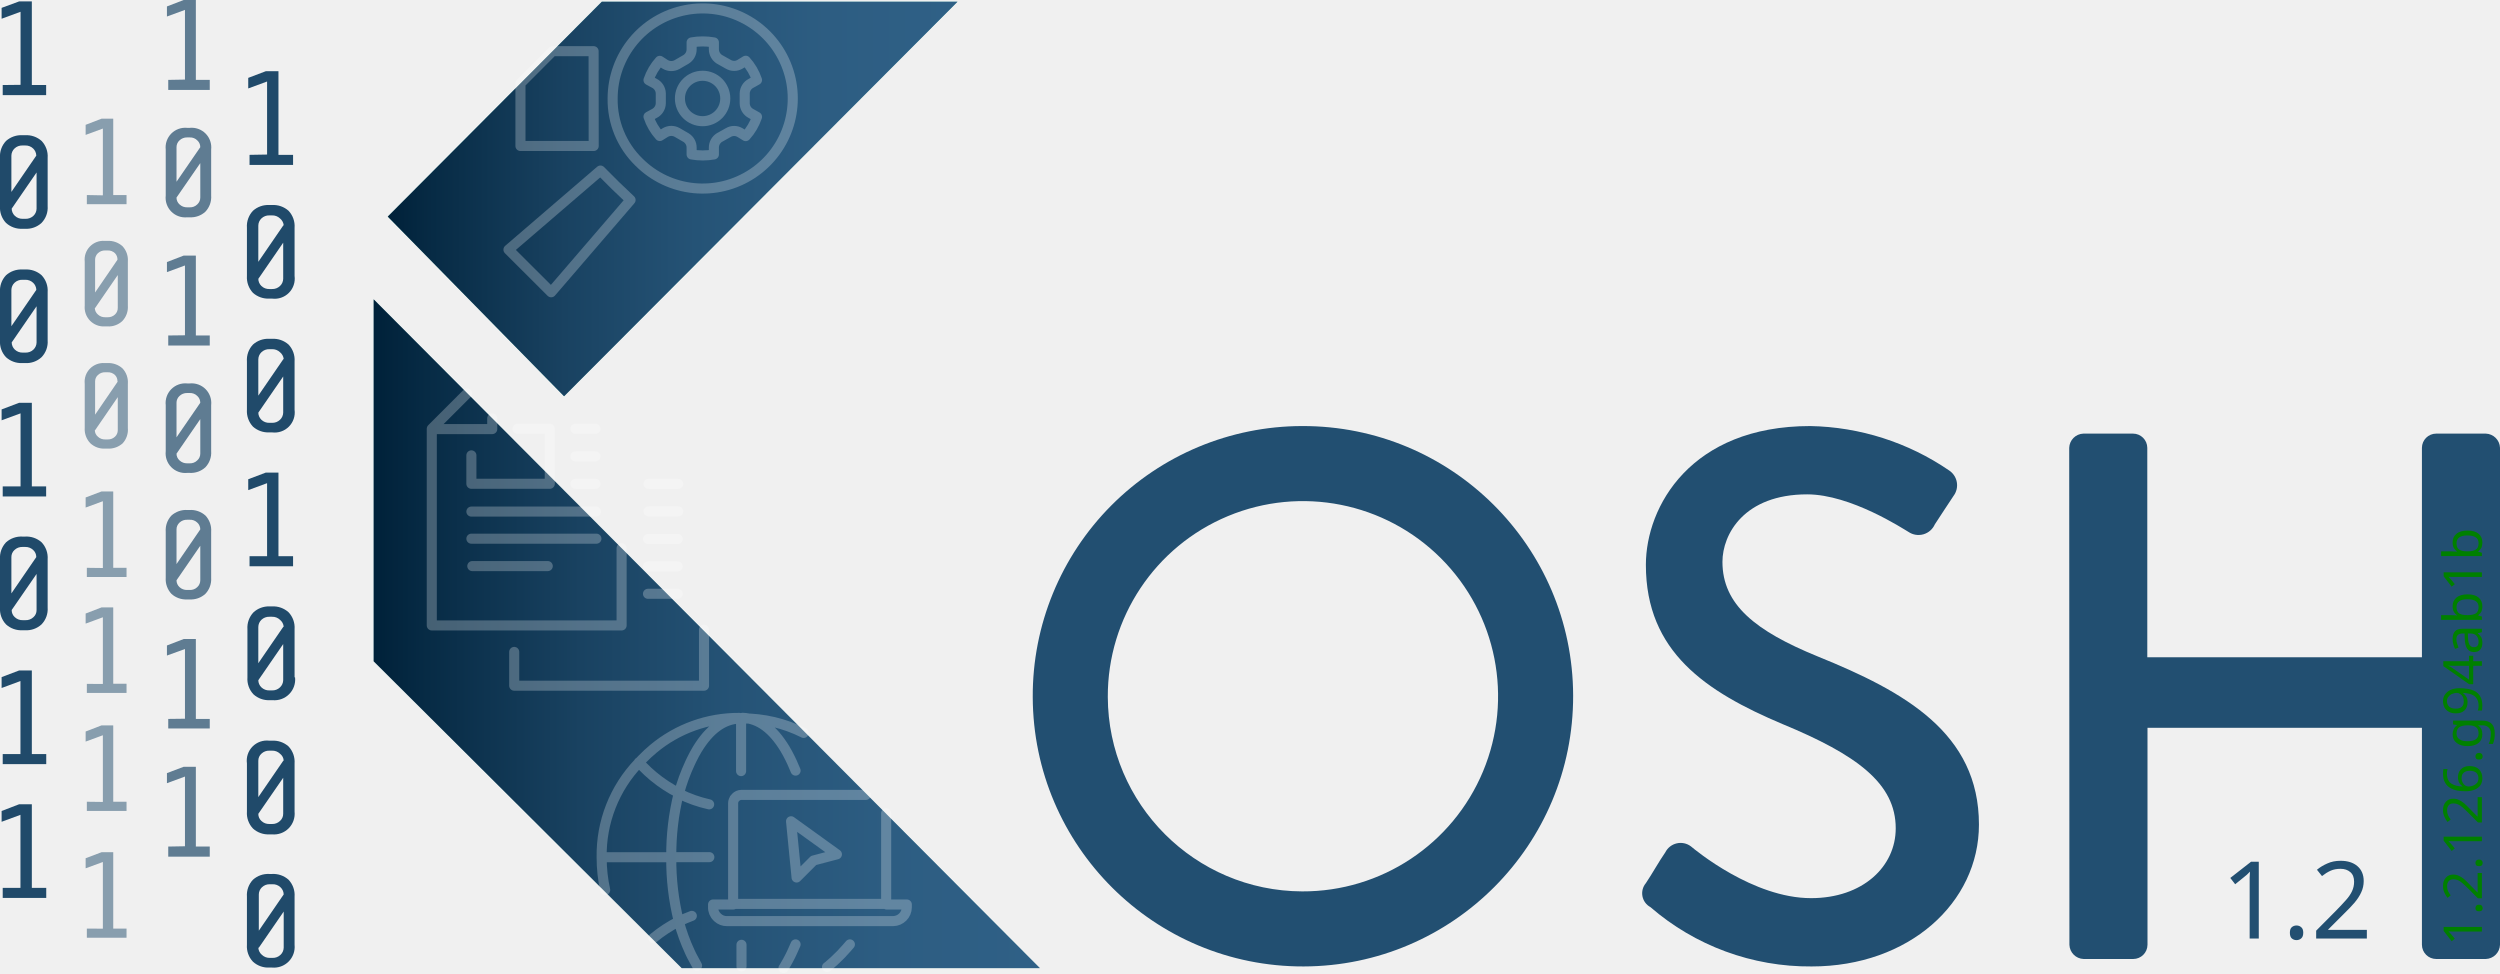
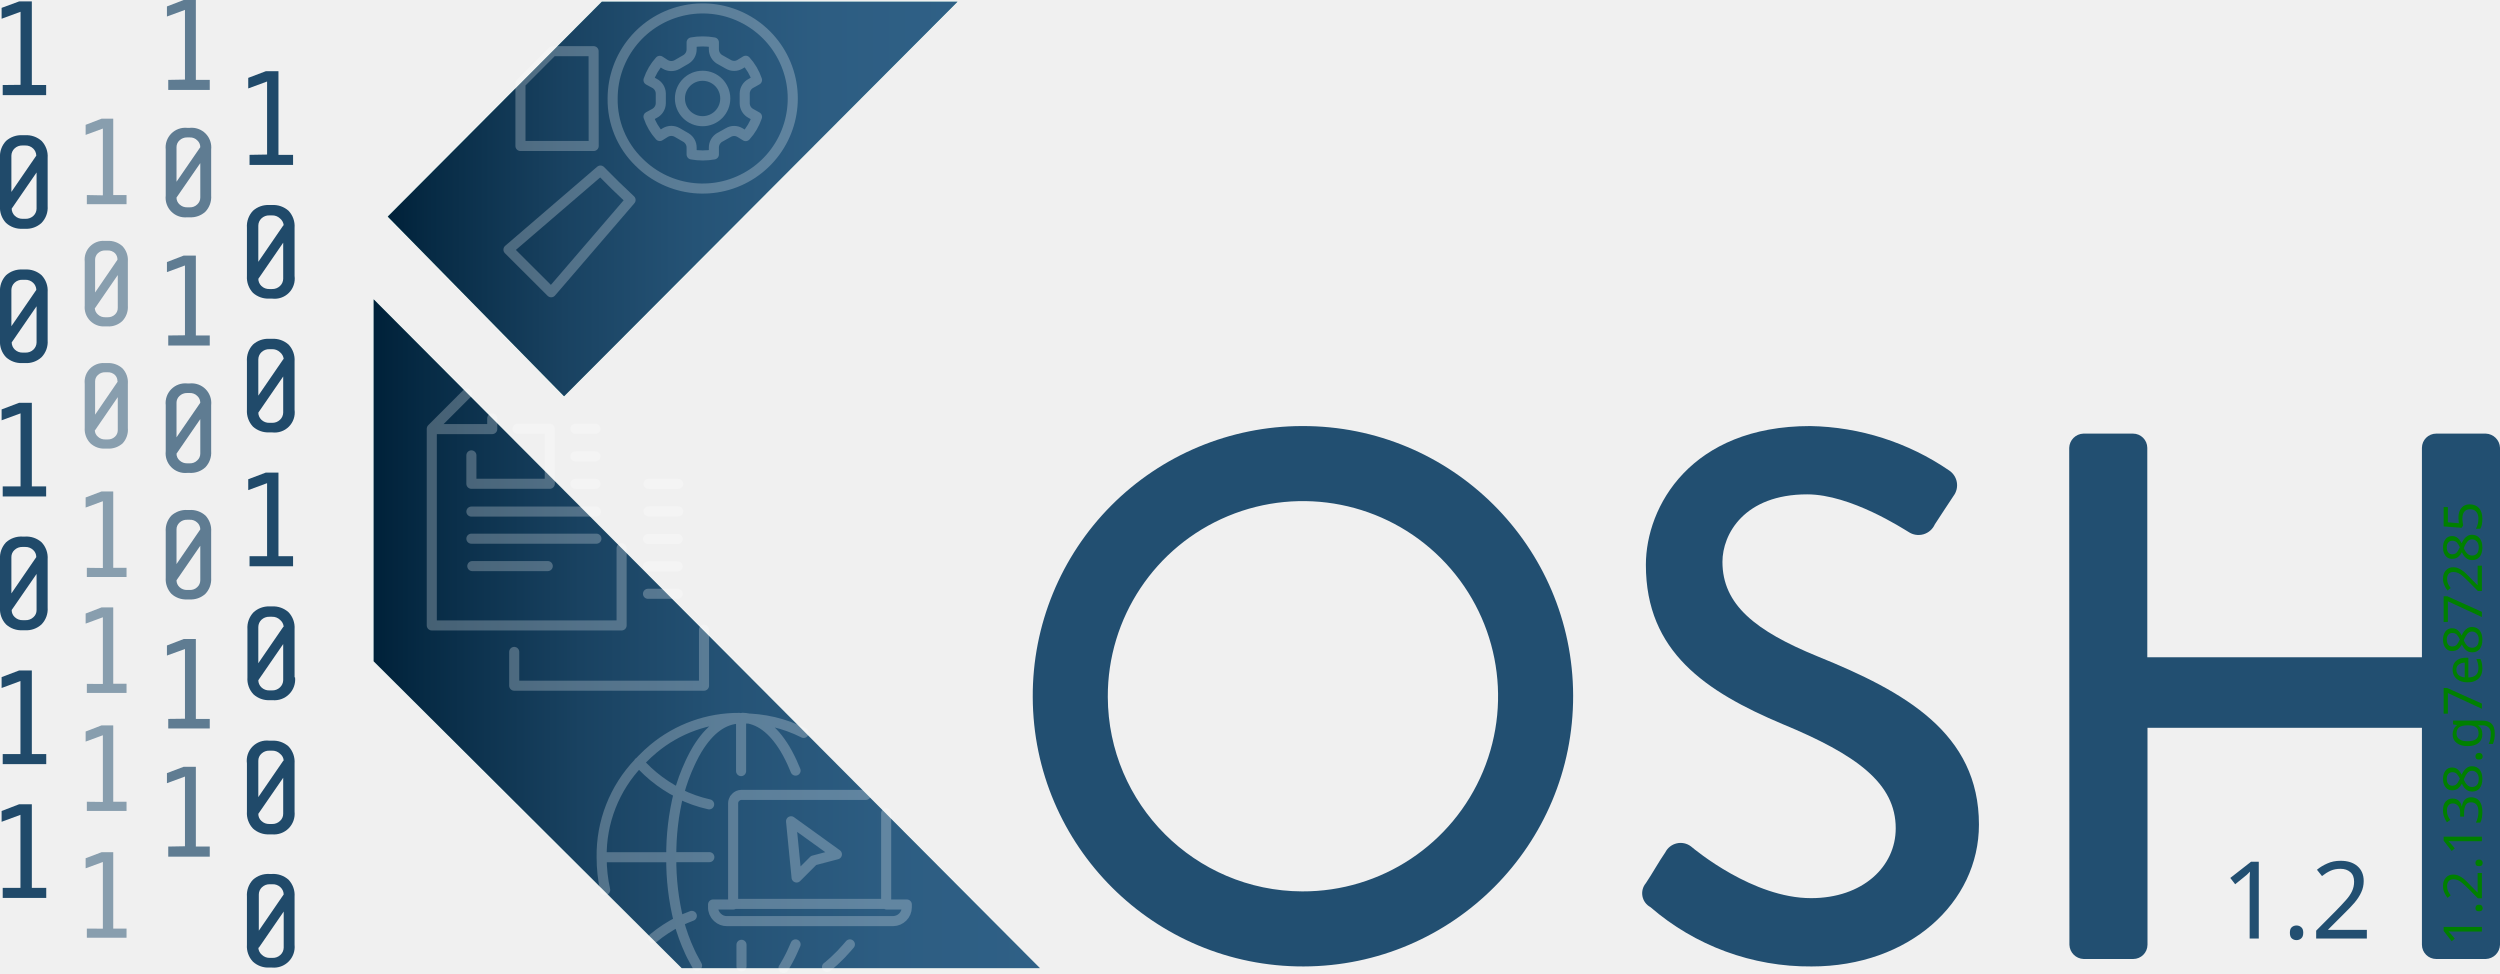
<svg xmlns="http://www.w3.org/2000/svg" xmlns:xlink="http://www.w3.org/1999/xlink" viewBox="0 0 248.15 96.65" version="1.1" id="svg4211">
  <defs id="defs4110">
    <style id="style4094">.cls-1{isolation:isolate;}.cls-2,.cls-3,.cls-4,.cls-5{fill:#224f71;}.cls-3,.cls-4,.cls-5,.cls-6{mix-blend-mode:multiply;}.cls-4{opacity:0.7;}.cls-5{opacity:0.5;}.cls-6{fill:#afdedc;}.cls-7{fill:url(#linear-gradient);}.cls-8{fill:url(#linear-gradient-2);}.cls-9{opacity:0.25;}.cls-10,.cls-11{fill:none;stroke:#fff;stroke-linecap:round;stroke-linejoin:round;}.cls-10{fill-rule:evenodd;}</style>
    <linearGradient id="linear-gradient" x1="38.49" y1="19.75" x2="95.04" y2="19.75" gradientUnits="userSpaceOnUse">
      <stop offset="0" stop-color="#002139" id="stop4096" />
      <stop offset="0.08" stop-color="#072b45" id="stop4098" />
      <stop offset="0.31" stop-color="#194261" id="stop4100" />
      <stop offset="0.54" stop-color="#255376" id="stop4102" />
      <stop offset="0.77" stop-color="#2d5d82" id="stop4104" />
      <stop offset="0.99" stop-color="#2f6086" id="stop4106" />
    </linearGradient>
    <linearGradient id="linear-gradient-2" x1="37.09" y1="62.9" x2="103.22" y2="62.9" xlink:href="#linear-gradient" />
    <linearGradient xlink:href="#linear-gradient" id="linearGradient4217" gradientUnits="userSpaceOnUse" x1="38.49" y1="19.75" x2="95.04" y2="19.75" />
  </defs>
  <path class="cls-2" d="m 129.25,42.29 a 26.82,26.82 0 1 1 -26.74,26.89 26.77,26.77 0 0 1 26.74,-26.89 z m 0,46.19 a 19.37,19.37 0 1 0 -19.29,-19.3 19.37,19.37 0 0 0 19.29,19.3 z" id="path4112" style="isolation:isolate;fill:#224f71" />
  <path class="cls-2" d="m 163.37,87.66 c 0.67,-1 1.26,-2.09 1.93,-3.06 a 1.7,1.7 0 0 1 2.54,-0.59 c 0.44,0.37 6.18,5.14 11.92,5.14 5.14,0 8.41,-3.13 8.41,-6.93 0,-4.47 -3.87,-7.3 -11.24,-10.35 -7.6,-3.21 -13.56,-7.16 -13.56,-15.8 0,-5.81 4.47,-13.78 16.31,-13.78 a 25.21,25.21 0 0 1 13.78,4.4 1.76,1.76 0 0 1 0.45,2.53 c -0.6,0.89 -1.27,1.94 -1.86,2.83 a 1.77,1.77 0 0 1 -2.61,0.75 c -0.52,-0.3 -5.74,-3.73 -10.06,-3.73 -6.25,0 -8.41,3.95 -8.41,6.7 0,4.25 3.27,6.86 9.46,9.39 8.64,3.5 16,7.6 16,16.69 0,7.75 -6.93,14.08 -16.61,14.08 a 24.14,24.14 0 0 1 -16,-5.89 1.56,1.56 0 0 1 -0.45,-2.38 z" id="path4114" style="isolation:isolate;fill:#224f71" />
  <path class="cls-2" d="m 205.39,44.45 a 1.46,1.46 0 0 1 1.41,-1.41 h 4.92 a 1.42,1.42 0 0 1 1.42,1.41 V 65.24 H 240.4 V 44.45 a 1.42,1.42 0 0 1 1.42,-1.41 h 4.91 a 1.46,1.46 0 0 1 1.42,1.41 v 49.33 a 1.46,1.46 0 0 1 -1.42,1.41 h -4.91 A 1.42,1.42 0 0 1 240.4,93.78 V 72.24 h -27.24 v 21.54 a 1.42,1.42 0 0 1 -1.42,1.41 h -4.92 a 1.46,1.46 0 0 1 -1.41,-1.41 z" id="path4116" style="isolation:isolate;fill:#224f71" />
  <path class="cls-3" d="m 0.27,8.44 v 1 h 4.31 v -1 H 3.16 V 0.14 H 1.9 L 0.16,0.78 V 1.86 L 2.04,1.17 v 7.25 z" id="path4124" style="isolation:isolate;mix-blend-mode:multiply;fill:#224f71" />
  <path class="cls-3" d="M 4.73,20.45 V 15.67 A 2.21,2.21 0 0 0 4.13,13.99 2.26,2.26 0 0 0 2.5,13.42 H 2.23 A 2.26,2.26 0 0 0 0.6,13.99 2.21,2.21 0 0 0 0,15.67 v 4.78 a 2.21,2.21 0 0 0 0.6,1.68 2.26,2.26 0 0 0 1.63,0.58 H 2.5 a 2.22,2.22 0 0 0 1.62,-0.58 2.18,2.18 0 0 0 0.61,-1.68 z m -1.13,-5 -2.47,3.6 v -3.6 a 1,1 0 0 1 0.31,-0.71 1.09,1.09 0 0 1 0.79,-0.3 H 2.5 a 1.09,1.09 0 0 1 0.79,0.3 1,1 0 0 1 0.31,0.68 z m -2.44,5.26 2.47,-3.59 v 3.59 a 1,1 0 0 1 -0.31,0.71 1.09,1.09 0 0 1 -0.79,0.3 H 2.26 A 1.09,1.09 0 0 1 1.47,21.42 1,1 0 0 1 1.16,20.71 Z" id="path4126" style="isolation:isolate;mix-blend-mode:multiply;fill:#224f71" />
  <path class="cls-3" d="M 4.73,33.78 V 29 A 2.21,2.21 0 0 0 4.13,27.32 2.26,2.26 0 0 0 2.5,26.75 H 2.23 A 2.26,2.26 0 0 0 0.6,27.32 2.21,2.21 0 0 0 0,29 v 4.78 a 2.21,2.21 0 0 0 0.6,1.68 2.26,2.26 0 0 0 1.63,0.58 H 2.5 a 2.22,2.22 0 0 0 1.62,-0.58 2.18,2.18 0 0 0 0.61,-1.68 z m -1.13,-5 -2.47,3.6 v -3.6 a 1,1 0 0 1 0.31,-0.71 1.09,1.09 0 0 1 0.79,-0.3 H 2.5 a 1.09,1.09 0 0 1 0.79,0.3 1,1 0 0 1 0.31,0.63 z M 1.16,33.99 3.63,30.4 v 3.59 A 1,1 0 0 1 3.32,34.7 1.09,1.09 0 0 1 2.53,35 H 2.26 A 1.09,1.09 0 0 1 1.47,34.7 1,1 0 0 1 1.16,33.99 Z" id="path4128" style="isolation:isolate;mix-blend-mode:multiply;fill:#224f71" />
  <path class="cls-3" d="m 0.27,48.28 v 1 h 4.31 v -1 H 3.16 v -8.3 H 1.9 l -1.74,0.66 v 1.08 l 1.88,-0.69 v 7.25 z" id="path4130" style="isolation:isolate;mix-blend-mode:multiply;fill:#224f71" />
  <path class="cls-3" d="M 4.73,60.3 V 55.52 A 2.23,2.23 0 0 0 4.13,53.83 2.26,2.26 0 0 0 2.5,53.26 H 2.23 A 2.26,2.26 0 0 0 0.6,53.83 2.23,2.23 0 0 0 0,55.52 v 4.78 a 2.21,2.21 0 0 0 0.6,1.68 2.26,2.26 0 0 0 1.63,0.58 H 2.5 A 2.22,2.22 0 0 0 4.12,61.98 2.18,2.18 0 0 0 4.73,60.3 Z m -1.13,-5 -2.47,3.6 v -3.6 a 0.93,0.93 0 0 1 0.31,-0.71 1.09,1.09 0 0 1 0.79,-0.3 H 2.5 a 1.09,1.09 0 0 1 0.79,0.3 0.93,0.93 0 0 1 0.31,0.68 z m -2.44,5.25 2.47,-3.58 v 3.58 a 0.92,0.92 0 0 1 -0.31,0.71 1.09,1.09 0 0 1 -0.79,0.3 H 2.26 A 1.09,1.09 0 0 1 1.47,61.26 0.92,0.92 0 0 1 1.16,60.55 Z" id="path4132" style="isolation:isolate;mix-blend-mode:multiply;fill:#224f71" />
  <path class="cls-3" d="m 0.27,74.85 v 1 h 4.32 v -1 H 3.16 v -8.3 H 1.9 l -1.74,0.66 v 1.08 L 2.03,67.6 v 7.25 z" id="path4134" style="isolation:isolate;mix-blend-mode:multiply;fill:#224f71" />
  <path class="cls-3" d="m 0.27,88.13 v 1 h 4.32 v -1 H 3.16 v -8.3 H 1.9 L 0.16,80.5 v 1.07 l 1.87,-0.69 v 7.25 z" id="path4136" style="isolation:isolate;mix-blend-mode:multiply;fill:#224f71" />
  <path class="cls-3" d="m 24.77,15.37 v 1 h 4.32 v -1 h -1.45 v -8.3 h -1.26 l -1.74,0.66 v 1.05 l 1.87,-0.69 v 7.25 z" id="path4138" style="isolation:isolate;mix-blend-mode:multiply;fill:#224f71" />
  <path class="cls-3" d="M 29.24,27.39 V 22.61 A 2.22,2.22 0 0 0 28.64,20.92 2.27,2.27 0 0 0 27,20.35 h -0.26 a 2.25,2.25 0 0 0 -1.63,0.57 2.22,2.22 0 0 0 -0.6,1.69 v 4.78 a 2.24,2.24 0 0 0 0.6,1.68 2.28,2.28 0 0 0 1.63,0.57 H 27 a 2,2 0 0 0 2.24,-2.25 z m -1.13,-5 -2.47,3.6 v -3.6 a 1,1 0 0 1 0.31,-0.71 1.09,1.09 0 0 1 0.79,-0.3 H 27 a 1.08,1.08 0 0 1 0.79,0.3 1,1 0 0 1 0.37,0.67 z m -2.47,5.29 2.47,-3.59 v 3.59 a 1,1 0 0 1 -0.32,0.71 1.08,1.08 0 0 1 -0.79,0.3 h -0.26 a 1.09,1.09 0 0 1 -0.79,-0.3 1,1 0 0 1 -0.31,-0.75 z" id="path4140" style="isolation:isolate;mix-blend-mode:multiply;fill:#224f71" />
  <path class="cls-3" d="M 29.24,40.67 V 35.88 A 2.21,2.21 0 0 0 28.64,34.2 2.27,2.27 0 0 0 27,33.63 h -0.26 a 2.25,2.25 0 0 0 -1.63,0.57 2.21,2.21 0 0 0 -0.6,1.68 v 4.79 a 2.24,2.24 0 0 0 0.6,1.68 2.28,2.28 0 0 0 1.63,0.57 H 27 a 2,2 0 0 0 2.24,-2.25 z m -1.13,-5 -2.47,3.6 v -3.6 a 1,1 0 0 1 0.31,-0.71 1.09,1.09 0 0 1 0.79,-0.3 H 27 a 1.08,1.08 0 0 1 0.79,0.3 1,1 0 0 1 0.37,0.67 z m -2.47,5.29 2.47,-3.59 v 3.59 a 1,1 0 0 1 -0.32,0.71 1.08,1.08 0 0 1 -0.79,0.3 h -0.26 a 1.09,1.09 0 0 1 -0.79,-0.3 1,1 0 0 1 -0.31,-0.75 z" id="path4142" style="isolation:isolate;mix-blend-mode:multiply;fill:#224f71" />
  <path class="cls-3" d="m 24.77,55.21 v 1 h 4.32 v -1 h -1.45 v -8.3 h -1.26 l -1.74,0.66 v 1.08 l 1.87,-0.69 v 7.25 z" id="path4144" style="isolation:isolate;mix-blend-mode:multiply;fill:#224f71" />
  <path class="cls-3" d="M 29.24,67.23 V 62.45 A 2.21,2.21 0 0 0 28.64,60.77 2.28,2.28 0 0 0 27,60.19 h -0.26 a 2.25,2.25 0 0 0 -1.58,0.59 2.21,2.21 0 0 0 -0.6,1.68 v 4.78 a 2.21,2.21 0 0 0 0.6,1.68 2.24,2.24 0 0 0 1.63,0.58 h 0.26 a 2.06,2.06 0 0 0 2.24,-2.26 z m -1.13,-5 -2.47,3.6 v -3.6 a 1,1 0 0 1 0.31,-0.71 1.09,1.09 0 0 1 0.79,-0.3 H 27 a 1.08,1.08 0 0 1 0.79,0.3 1,1 0 0 1 0.37,0.68 z m -2.47,5.29 2.47,-3.59 v 3.59 a 1,1 0 0 1 -0.32,0.71 1.08,1.08 0 0 1 -0.79,0.3 h -0.26 a 1.09,1.09 0 0 1 -0.79,-0.3 1,1 0 0 1 -0.31,-0.74 z" id="path4146" style="isolation:isolate;mix-blend-mode:multiply;fill:#224f71" />
  <path class="cls-3" d="M 29.24,80.52 V 75.78 A 2.23,2.23 0 0 0 28.64,74.09 2.27,2.27 0 0 0 27,73.52 h -0.26 a 2,2 0 0 0 -2.23,2.26 v 4.78 a 2.21,2.21 0 0 0 0.6,1.68 2.24,2.24 0 0 0 1.63,0.58 H 27 a 2.06,2.06 0 0 0 2.24,-2.26 z m -1.13,-5 -2.47,3.6 v -3.6 a 0.93,0.93 0 0 1 0.31,-0.71 1.09,1.09 0 0 1 0.79,-0.3 H 27 a 1.08,1.08 0 0 1 0.79,0.3 0.94,0.94 0 0 1 0.37,0.68 z m -2.47,5.26 2.47,-3.58 v 3.58 a 0.94,0.94 0 0 1 -0.32,0.71 1.08,1.08 0 0 1 -0.79,0.3 h -0.26 a 1.09,1.09 0 0 1 -0.79,-0.3 0.93,0.93 0 0 1 -0.31,-0.71 z" id="path4148" style="isolation:isolate;mix-blend-mode:multiply;fill:#224f71" />
  <path class="cls-3" d="M 29.24,93.78 V 89 A 2.21,2.21 0 0 0 28.64,87.32 2.27,2.27 0 0 0 27,86.75 h -0.26 a 2.25,2.25 0 0 0 -1.63,0.57 2.21,2.21 0 0 0 -0.6,1.68 v 4.78 a 2.21,2.21 0 0 0 0.6,1.68 2.24,2.24 0 0 0 1.63,0.58 H 27 a 2.06,2.06 0 0 0 2.24,-2.26 z m -1.08,-5 -2.47,3.6 v -3.6 a 1,1 0 0 1 0.31,-0.71 1.09,1.09 0 0 1 0.79,-0.3 h 0.26 a 1.08,1.08 0 0 1 0.79,0.3 1,1 0 0 1 0.32,0.71 z m -2.47,5.29 2.47,-3.59 v 3.59 a 1,1 0 0 1 -0.32,0.71 1.08,1.08 0 0 1 -0.79,0.3 H 26.79 A 1.09,1.09 0 0 1 26,94.78 1,1 0 0 1 25.64,94.06 Z" id="path4150" style="isolation:isolate;mix-blend-mode:multiply;fill:#224f71" />
  <path class="cls-4" d="m 16.7,7.93 v 1 h 4.12 v -1 H 19.44 V 0 h -1.21 l -1.66,0.64 v 1 L 18.36,0.98 V 7.9 Z" id="path4152" style="opacity:0.7;isolation:isolate;mix-blend-mode:multiply;fill:#224f71" />
  <path class="cls-4" d="m 20.96,19.41 v -4.56 a 1.95,1.95 0 0 0 -2.13,-2.16 h -0.25 a 1.95,1.95 0 0 0 -2.13,2.16 v 4.56 a 1.95,1.95 0 0 0 2.13,2.16 h 0.25 a 2.13,2.13 0 0 0 1.55,-0.55 2.1,2.1 0 0 0 0.58,-1.61 z m -1.08,-4.8 -2.36,3.43 v -3.43 a 0.9,0.9 0 0 1 0.3,-0.68 1.06,1.06 0 0 1 0.76,-0.29 h 0.25 a 1,1 0 0 1 0.75,0.29 0.9,0.9 0 0 1 0.3,0.68 z m -2.36,5 2.36,-3.42 v 3.42 a 0.9,0.9 0 0 1 -0.3,0.68 1,1 0 0 1 -0.75,0.29 h -0.25 a 1.06,1.06 0 0 1 -0.76,-0.29 0.9,0.9 0 0 1 -0.3,-0.64 z" id="path4154" style="opacity:0.7;isolation:isolate;mix-blend-mode:multiply;fill:#224f71" />
  <path class="cls-4" d="m 16.7,33.3 v 1 h 4.12 v -1 h -1.38 v -7.93 h -1.21 l -1.66,0.64 v 1 l 1.79,-0.66 v 6.93 z" id="path4156" style="opacity:0.7;isolation:isolate;mix-blend-mode:multiply;fill:#224f71" />
  <path class="cls-4" d="m 20.96,44.78 v -4.56 a 1.95,1.95 0 0 0 -2.13,-2.16 h -0.25 a 1.95,1.95 0 0 0 -2.13,2.16 v 4.56 a 1.95,1.95 0 0 0 2.13,2.16 h 0.25 a 2.13,2.13 0 0 0 1.55,-0.55 2.1,2.1 0 0 0 0.58,-1.61 z m -1.08,-4.8 -2.36,3.43 v -3.43 a 0.91,0.91 0 0 1 0.3,-0.68 1.06,1.06 0 0 1 0.76,-0.29 h 0.25 a 1,1 0 0 1 0.75,0.29 0.91,0.91 0 0 1 0.3,0.67 z m -2.36,5.05 2.36,-3.43 v 3.43 a 0.89,0.89 0 0 1 -0.3,0.67 1,1 0 0 1 -0.75,0.29 h -0.25 a 1.06,1.06 0 0 1 -0.76,-0.29 0.89,0.89 0 0 1 -0.3,-0.68 z" id="path4158" style="opacity:0.7;isolation:isolate;mix-blend-mode:multiply;fill:#224f71" />
  <path class="cls-4" d="m 16.7,71.36 v 0.95 h 4.12 v -0.95 h -1.38 v -7.93 h -1.21 l -1.66,0.64 v 1 l 1.79,-0.65 v 6.92 z" id="path4160" style="opacity:0.7;isolation:isolate;mix-blend-mode:multiply;fill:#224f71" />
  <path class="cls-4" d="m 20.96,57.36 v -4.58 a 2.12,2.12 0 0 0 -0.57,-1.61 2.18,2.18 0 0 0 -1.56,-0.55 h -0.25 a 2.18,2.18 0 0 0 -1.56,0.55 2.12,2.12 0 0 0 -0.57,1.61 v 4.57 a 2.13,2.13 0 0 0 0.57,1.6 2.15,2.15 0 0 0 1.56,0.55 h 0.25 a 2.13,2.13 0 0 0 1.55,-0.55 2.09,2.09 0 0 0 0.58,-1.59 z m -1.08,-4.81 -2.36,3.44 v -3.44 a 0.91,0.91 0 0 1 0.3,-0.68 1.05,1.05 0 0 1 0.76,-0.28 h 0.25 a 1,1 0 0 1 0.75,0.28 0.91,0.91 0 0 1 0.3,0.68 z m -2.36,5.05 2.36,-3.43 v 3.43 a 0.91,0.91 0 0 1 -0.3,0.68 1,1 0 0 1 -0.75,0.28 h -0.25 a 1.05,1.05 0 0 1 -0.76,-0.28 0.91,0.91 0 0 1 -0.3,-0.68 z" id="path4162" style="opacity:0.7;isolation:isolate;mix-blend-mode:multiply;fill:#224f71" />
  <path class="cls-4" d="m 16.7,84.03 v 1 h 4.12 v -1 h -1.38 v -7.92 h -1.21 l -1.66,0.63 v 1 l 1.79,-0.66 V 84 Z" id="path4164" style="opacity:0.7;isolation:isolate;mix-blend-mode:multiply;fill:#224f71" />
  <path class="cls-5" d="m 8.62,19.36 v 0.91 h 3.94 V 19.36 H 11.24 V 11.78 H 10.08 L 8.5,12.39 v 1 l 1.71,-0.63 v 6.63 z" id="path4166" style="opacity:0.5;isolation:isolate;mix-blend-mode:multiply;fill:#224f71" />
  <path class="cls-5" d="m 12.69,30.34 v -4.37 a 2,2 0 0 0 -0.54,-1.54 2.07,2.07 0 0 0 -1.5,-0.52 h -0.24 a 1.86,1.86 0 0 0 -2,2.06 v 4.37 a 1.89,1.89 0 0 0 2,2.06 h 0.24 a 2,2 0 0 0 1.49,-0.53 2,2 0 0 0 0.55,-1.53 z m -1,-4.6 -2.25,3.29 v -3.25 a 0.88,0.88 0 0 1 0.28,-0.65 1,1 0 0 1 0.72,-0.27 h 0.24 a 1,1 0 0 1 0.73,0.27 0.88,0.88 0 0 1 0.25,0.65 z m -2.25,4.83 2.25,-3.27 v 3.27 a 0.86,0.86 0 0 1 -0.28,0.65 1,1 0 0 1 -0.73,0.27 H 10.44 A 1,1 0 0 1 9.72,31.22 0.86,0.86 0 0 1 9.41,30.57 Z" id="path4168" style="opacity:0.5;isolation:isolate;mix-blend-mode:multiply;fill:#224f71" />
  <path class="cls-5" d="m 8.62,67.88 v 0.9 h 3.94 V 67.87 H 11.24 V 60.29 H 10.08 L 8.5,60.9 v 1 l 1.71,-0.63 v 6.62 z" id="path4170" style="opacity:0.5;isolation:isolate;mix-blend-mode:multiply;fill:#224f71" />
  <path class="cls-5" d="m 8.62,92.17 v 0.91 h 3.94 v -0.91 h -1.32 v -7.58 h -1.16 l -1.58,0.6 v 1 l 1.71,-0.63 v 6.62 z" id="path4172" style="opacity:0.5;isolation:isolate;mix-blend-mode:multiply;fill:#224f71" />
  <path class="cls-5" d="m 8.62,56.36 v 0.91 h 3.94 v -0.91 h -1.32 v -7.58 h -1.16 l -1.58,0.6 v 1 l 1.71,-0.63 v 6.63 z" id="path4174" style="opacity:0.5;isolation:isolate;mix-blend-mode:multiply;fill:#224f71" />
  <path class="cls-5" d="M 12.69,42.47 V 38.1 a 2,2 0 0 0 -0.54,-1.54 2.07,2.07 0 0 0 -1.5,-0.52 h -0.24 a 1.86,1.86 0 0 0 -2,2.06 v 4.37 a 2,2 0 0 0 0.56,1.53 2,2 0 0 0 1.48,0.53 h 0.24 A 2.07,2.07 0 0 0 12.18,44 2,2 0 0 0 12.69,42.47 Z m -1,-4.6 -2.25,3.29 v -3.29 a 0.86,0.86 0 0 1 0.28,-0.65 1,1 0 0 1 0.72,-0.27 h 0.24 a 1,1 0 0 1 0.73,0.27 0.86,0.86 0 0 1 0.25,0.65 z m -2.25,4.83 2.25,-3.28 v 3.28 a 0.86,0.86 0 0 1 -0.28,0.65 1,1 0 0 1 -0.73,0.27 H 10.44 A 1,1 0 0 1 9.72,43.35 0.86,0.86 0 0 1 9.41,42.7 Z" id="path4176" style="opacity:0.5;isolation:isolate;mix-blend-mode:multiply;fill:#224f71" />
  <path class="cls-5" d="m 8.62,79.58 v 0.91 h 3.94 V 79.58 H 11.24 V 72 H 10.08 L 8.5,72.61 v 1 l 1.71,-0.63 v 6.62 z" id="path4178" style="opacity:0.5;isolation:isolate;mix-blend-mode:multiply;fill:#224f71" />
  <polygon class="cls-6" points="37.09,29.71 37.09,65.64 67.67,96.1 103.22,96.1 " id="polygon4180" style="isolation:isolate;mix-blend-mode:multiply;fill:#afdedc" />
  <polygon class="cls-6" points="55.99,39.33 95.04,0.17 59.74,0.17 38.49,21.5 " id="polygon4182" style="isolation:isolate;mix-blend-mode:multiply;fill:#afdedc" />
  <polygon class="cls-6" points="55.99,39.33 95.04,0.17 59.74,0.17 38.49,21.5 " id="polygon4184" style="isolation:isolate;mix-blend-mode:multiply;fill:#afdedc" />
  <polygon class="cls-7" points="55.99,39.33 95.04,0.17 59.74,0.17 38.49,21.5 " id="polygon4186" style="isolation:isolate;fill:url(#linearGradient4217)" />
  <polygon class="cls-8" points="37.09,29.71 37.09,65.64 67.67,96.1 103.22,96.1 " id="polygon4188" style="isolation:isolate;fill:url(#linear-gradient-2)" />
  <g class="cls-9" id="g4192" style="opacity:0.25;isolation:isolate">
    <path class="cls-10" d="m 484.63,443.42 v 2.82 h 7.78 v -5.46 h -3.2 m 7.74,5.47 h -2 m 0,-2.73 h 2 m 0,-2.74 h -2 M 484.63,449 H 497 m -10.3,-9.25 v 1.06 h -6 v 19.49 h 18.84 v -7.67 m -18.84,-11.85 3.51,-3.51 m 18,11.71 h 2.95 m 0,-2.73 h -2.95 m -13.33,16.68 v 3.35 h 18.84 v -5.56 m -23,-6.31 h 7.49 m 4.83,-2.72 h -12.41 m 20.48,5.47 h -2.95 m 0,-2.72 h 2.95 m 0,-2.72 h -2.95" transform="translate(-437.84,-398.22)" id="path4190" style="fill:none;fill-rule:evenodd;stroke:#ffffff;stroke-linecap:round;stroke-linejoin:round" />
  </g>
  <g class="cls-9" id="g4202" style="opacity:0.25;isolation:isolate">
    <polygon class="cls-11" points="51.66,8.28 51.66,14.49 58.93,14.49 58.92,5.08 54.85,5.08 " id="polygon4194" style="fill:none;stroke:#ffffff;stroke-linecap:round;stroke-linejoin:round" />
    <path class="cls-11" d="m 498.92,416.63 -1.48,-1.48 -9.13,7.85 v 0 l 4.24,4.23 v 0 l 7.88,-9.16 z" transform="translate(-437.84,-398.22)" id="path4196" style="fill:none;stroke:#ffffff;stroke-linecap:round;stroke-linejoin:round" />
    <path class="cls-11" d="m 501.26,414.31 a 8.94,8.94 0 1 0 -2.61,-6.32 8.63,8.63 0 0 0 2.61,6.32 z m 1.54,-7.82 -0.59,-0.32 a 5.4,5.4 0 0 1 1.12,-1.91 l 0.56,0.36 a 1.17,1.17 0 0 0 1.17,0 l 0.88,-0.51 a 1.16,1.16 0 0 0 0.55,-1 v -0.68 a 6.16,6.16 0 0 1 2.21,0 v 0.67 a 1.18,1.18 0 0 0 0.54,1 l 0.89,0.5 a 1.13,1.13 0 0 0 1.16,0 l 0.57,-0.35 a 5.4,5.4 0 0 1 1.12,1.91 l -0.59,0.33 a 1.16,1.16 0 0 0 -0.63,1 v 1 a 1.16,1.16 0 0 0 0.63,1 l 0.59,0.33 a 5.4,5.4 0 0 1 -1.12,1.91 l -0.57,-0.35 a 1.13,1.13 0 0 0 -1.16,0 l -0.89,0.5 a 1.17,1.17 0 0 0 -0.54,1 v 0.67 a 6.16,6.16 0 0 1 -2.21,0 v -0.67 a 1.16,1.16 0 0 0 -0.55,-1 l -0.88,-0.51 a 1.17,1.17 0 0 0 -1.17,0 l -0.56,0.35 a 5.35,5.35 0 0 1 -1.12,-1.92 l 0.59,-0.32 a 1.16,1.16 0 0 0 0.63,-1 v -1 a 1.16,1.16 0 0 0 -0.63,-0.99 z" transform="translate(-437.84,-398.22)" id="path4198" style="fill:none;stroke:#ffffff;stroke-linecap:round;stroke-linejoin:round" />
    <path class="cls-11" d="m 507.58,410.25 a 2.25,2.25 0 0 0 2.25,-2.26 2.25,2.25 0 1 0 -4.5,0 2.25,2.25 0 0 0 2.25,2.26 z" transform="translate(-437.84,-398.22)" id="path4200" style="fill:none;stroke:#ffffff;stroke-linecap:round;stroke-linejoin:round" />
  </g>
  <g class="cls-9" id="g4206" style="opacity:0.25;isolation:isolate">
    <path class="cls-10" d="m 511.4,474.76 v -5.22 h -0.16 c -1.6,0.06 -3,1.09 -4.2,3.07 -0.18,0.3 -0.36,0.63 -0.54,1 l -0.18,0.38 a 18.11,18.11 0 0 0 -1.09,3 12.84,12.84 0 0 0 3,1.07 m 3.14,-8.53 h 0.16 a 13.39,13.39 0 0 1 6.08,1.44 m 6.18,6.15 h -12.36 a 0.79,0.79 0 0 0 -0.57,0.25 0.66,0.66 0 0 0 -0.2,0.31 0.75,0.75 0 0 0 -0.05,0.26 v 10 h 15.19 v -9 m -7.2,4.69 -1.69,1.69 -0.55,-5.58 4.55,3.28 z m -7.05,-14.16 c 1.6,0.06 3,1.09 4.2,3.07 0.18,0.3 0.36,0.63 0.54,1 l 0.18,0.38 c 0.12,0.26 0.23,0.52 0.34,0.79 m -18.9,11.85 a 14.8,14.8 0 0 1 -0.35,-3.23 v 0 a 13.27,13.27 0 0 1 3.68,-9.4 l 0.37,-0.38 a 14.06,14.06 0 0 1 1.08,-1 13.2,13.2 0 0 1 8.54,-3.07 m -4.72,19.65 a 12.26,12.26 0 0 0 -1.29,0.56 18.58,18.58 0 0 0 1.09,3 l 0.18,0.38 q 0.27,0.53 0.54,1 m -4.34,-2.73 a 13.61,13.61 0 0 1 2.53,-1.66 25.19,25.19 0 0 1 -0.75,-6.37 h -6.91 m 7.66,-6.38 a 25.24,25.24 0 0 0 -0.75,6.37 h 3.78 m -7,-9.41 0.37,0.39 a 14.06,14.06 0 0 0 1.08,1 13.61,13.61 0 0 0 2.53,1.66 m 10.38,17.37 a 0.83,0.83 0 0 1 0.08,-0.12 l 0.06,-0.11 c 0.19,-0.31 0.37,-0.64 0.55,-1 l 0.18,-0.38 0.33,-0.74 m 5.39,0 c -0.21,0.25 -0.43,0.5 -0.66,0.74 a 4.27,4.27 0 0 1 -0.36,0.38 q -0.52,0.53 -1.08,1 l -0.17,0.13 M 510.62,488 h -2 v 0.24 a 1.31,1.31 0 0 0 0.4,1 l 0.06,0.06 a 1.32,1.32 0 0 0 0.92,0.35 h 16.48 a 1.38,1.38 0 0 0 1.37,-1.38 V 488 h -2 m -14.41,4 v 2.15" transform="translate(-437.84,-398.22)" id="path4204" style="fill:none;fill-rule:evenodd;stroke:#ffffff;stroke-linecap:round;stroke-linejoin:round" />
  </g>
  <text xml:space="preserve" style="font-style:normal;font-weight:normal;font-size:40px;line-height:1.25;font-family:sans-serif;letter-spacing:0px;word-spacing:0px;fill:#224f71;fill-opacity:1;stroke:none" x="220.427" y="93.16" id="text4318">
    <tspan id="tspan4316" x="220.427" y="93.16" style="font-style:normal;font-variant:normal;font-weight:normal;font-stretch:normal;font-size:10.667px;font-family:sans-serif;-inkscape-font-specification:'sans-serif, Normal';font-variant-ligatures:normal;font-variant-caps:normal;font-variant-numeric:normal;font-feature-settings:normal;text-align:start;writing-mode:lr-tb;text-anchor:start;fill:#224f71;fill-opacity:1">1.2</tspan>
  </text>
  <text xml:space="preserve" style="font-style:normal;font-weight:normal;font-size:40px;line-height:1.25;font-family:sans-serif;letter-spacing:0px;word-spacing:0px;fill:#000000;fill-opacity:1;stroke:none" x="-93.897" y="246.353" id="text4402" transform="rotate(-90)">
-     <tspan id="tspan4400" x="-93.897" y="246.353" style="font-style:normal;font-variant:normal;font-weight:normal;font-stretch:normal;font-size:5.333px;font-family:sans-serif;-inkscape-font-specification:'sans-serif, Normal';font-variant-ligatures:normal;font-variant-caps:normal;font-variant-numeric:normal;font-feature-settings:normal;text-align:start;writing-mode:lr-tb;text-anchor:start;fill:#008000">1.2.126.g94ab1b</tspan>
+     <tspan id="tspan4400" x="-93.897" y="246.353" style="font-style:normal;font-variant:normal;font-weight:normal;font-stretch:normal;font-size:5.333px;font-family:sans-serif;-inkscape-font-specification:'sans-serif, Normal';font-variant-ligatures:normal;font-variant-caps:normal;font-variant-numeric:normal;font-feature-settings:normal;text-align:start;writing-mode:lr-tb;text-anchor:start;fill:#008000">1.2.138.g7e87285 </tspan>
  </text>
</svg>
